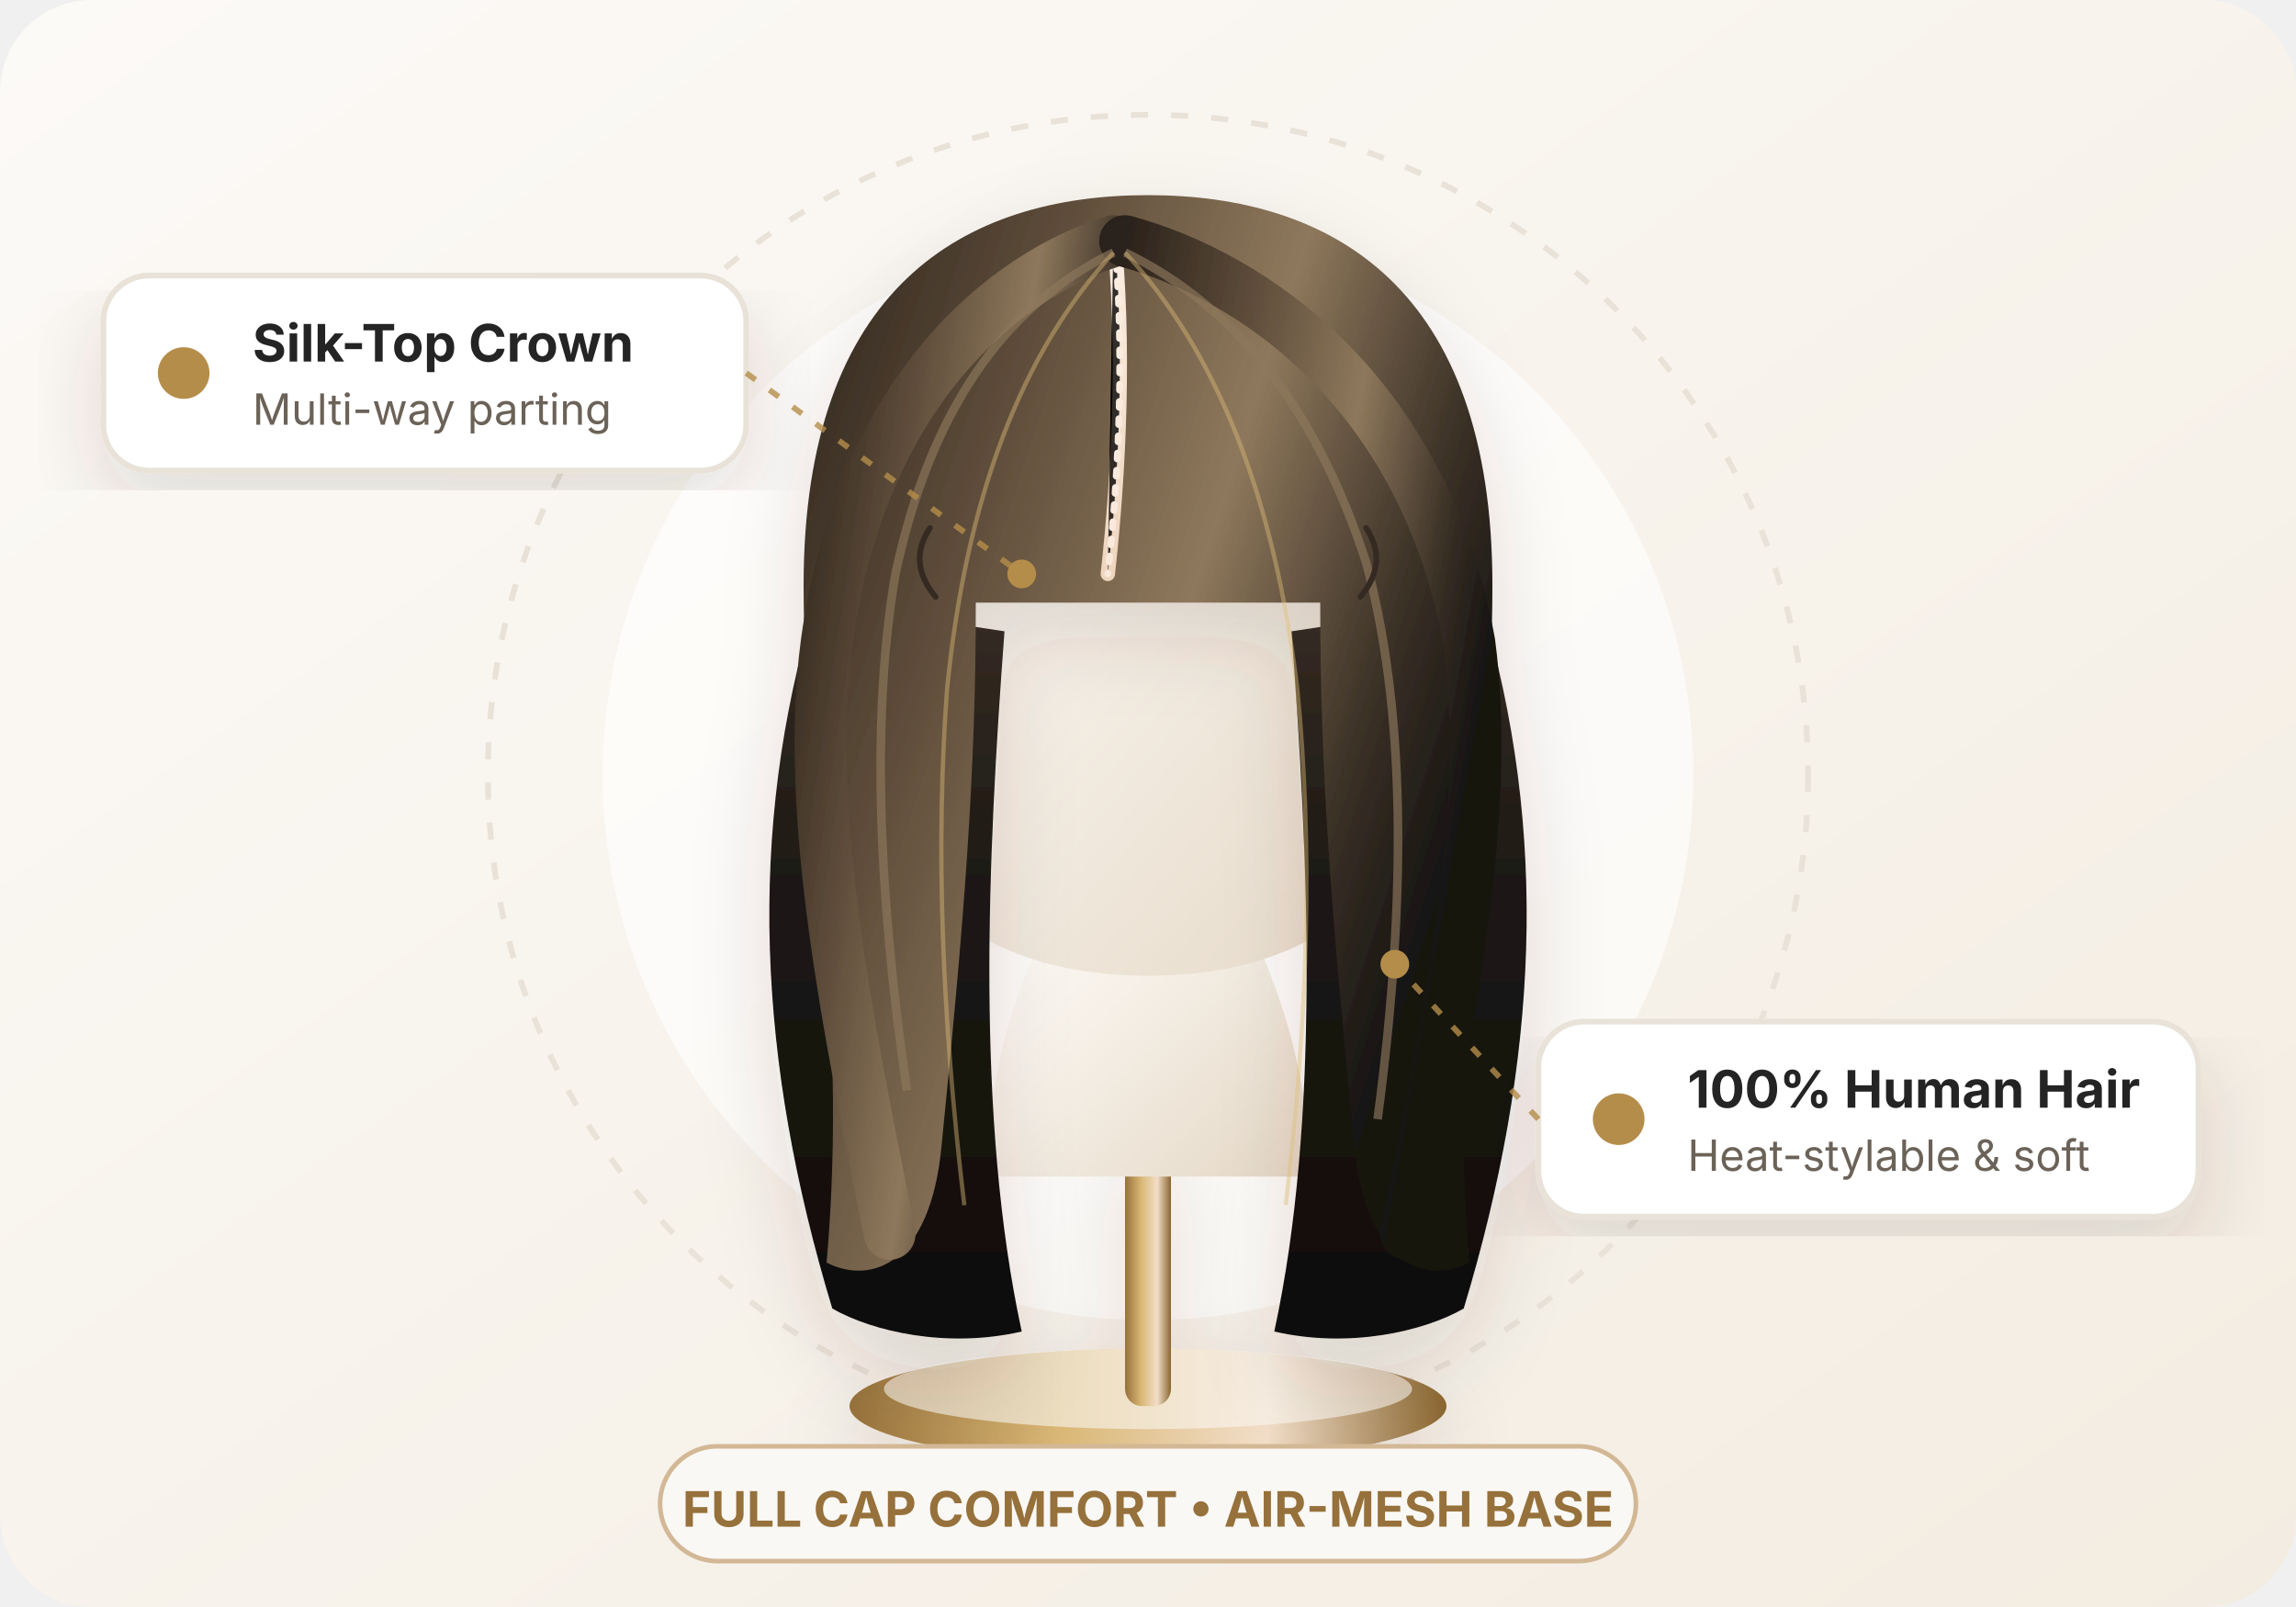
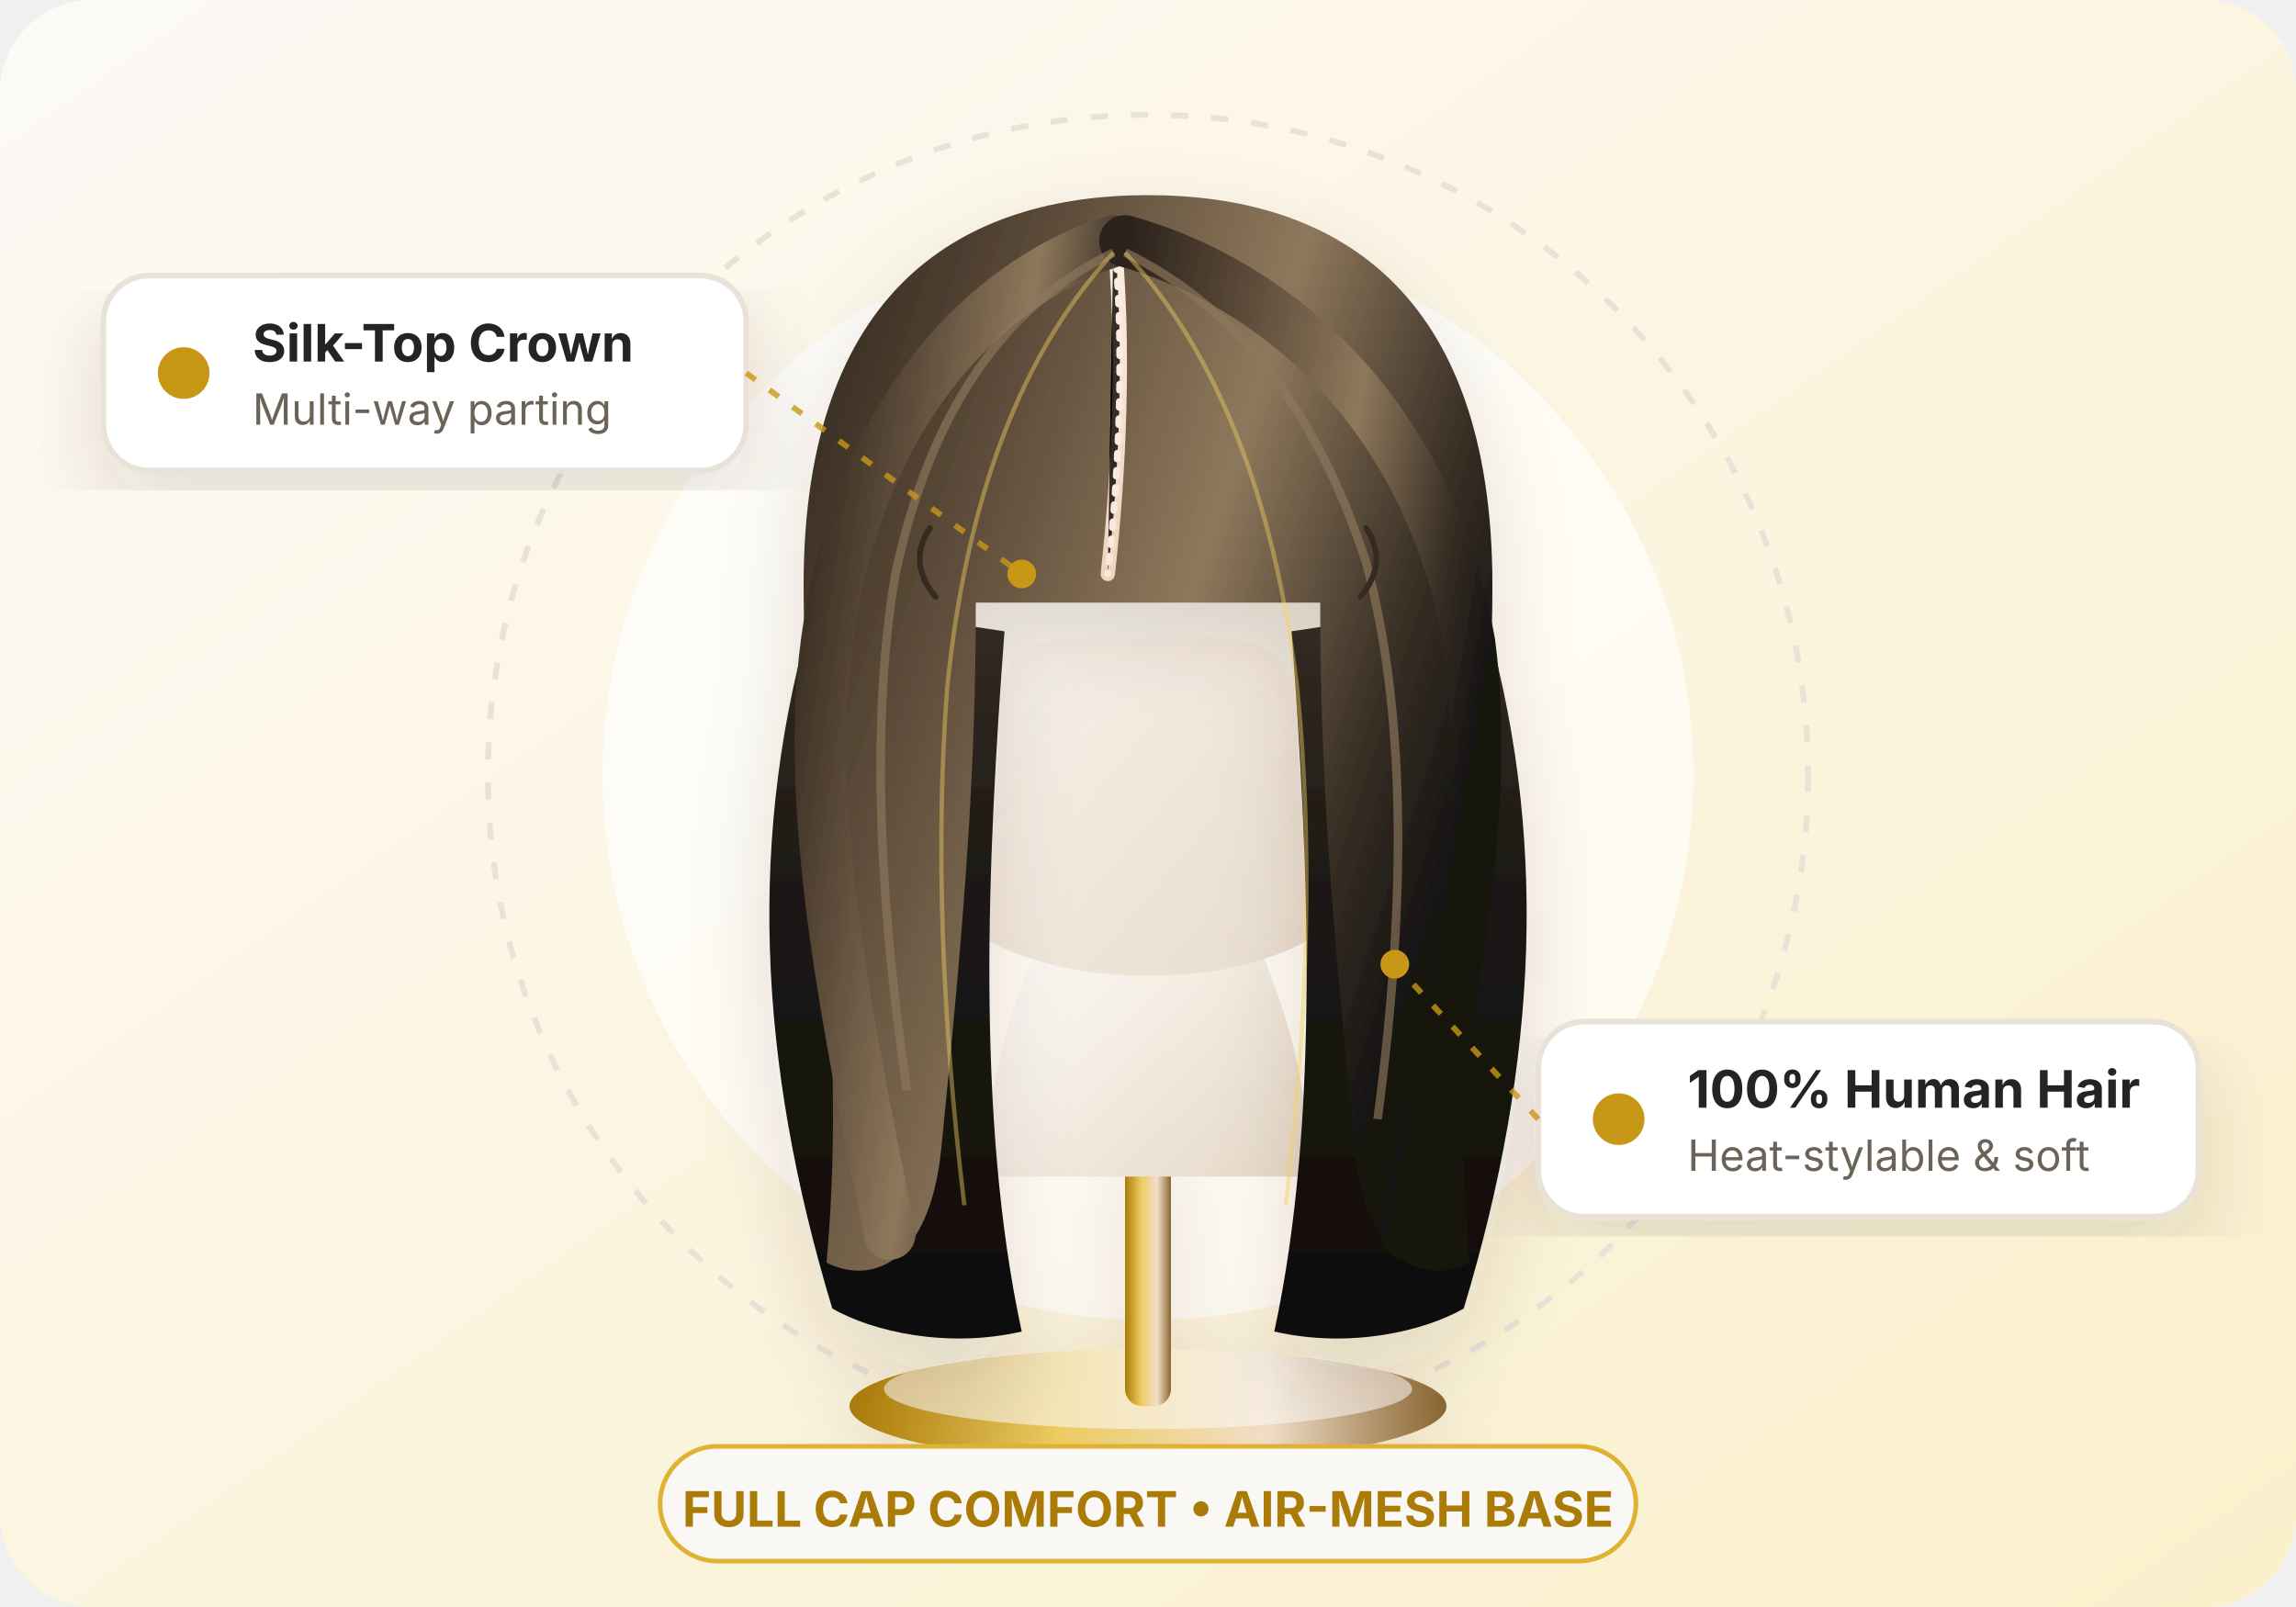
<svg xmlns="http://www.w3.org/2000/svg" viewBox="0 0 400 280" width="100%" height="100%">
  <defs>
    <linearGradient id="wigBgGrad" x1="0%" y1="0%" x2="100%" y2="100%">
      <stop offset="0%" stop-color="#FCFAF7" />
-       <stop offset="100%" stop-color="#F3ECE1" />
+       <stop offset="100%" stop-color="#FBF0CB" />
    </linearGradient>
    <linearGradient id="mannequinGrad" x1="0%" y1="0%" x2="100%" y2="100%">
      <stop offset="0%" stop-color="#FFFDFB" />
      <stop offset="45%" stop-color="#F5EFE6" />
      <stop offset="100%" stop-color="#E4D7C5" />
    </linearGradient>
    <linearGradient id="standGold" x1="0%" y1="0%" x2="100%" y2="0%">
-       <stop offset="0%" stop-color="#96713B" />
-       <stop offset="35%" stop-color="#D9B775" />
+       <stop offset="0%" stop-color="#AB7B08" />
+       <stop offset="35%" stop-color="#ECCB60" />
      <stop offset="70%" stop-color="#F2DEC9" />
      <stop offset="100%" stop-color="#8A6630" />
    </linearGradient>
    <linearGradient id="hairDarkBase" x1="0%" y1="0%" x2="0%" y2="100%">
      <stop offset="0%" stop-color="#362C23" />
      <stop offset="40%" stop-color="#1C1814" />
      <stop offset="100%" stop-color="#0F0D0B" />
    </linearGradient>
    <linearGradient id="hairSilkSheen" x1="0%" y1="0%" x2="100%" y2="50%">
      <stop offset="0%" stop-color="#2B221B" />
      <stop offset="30%" stop-color="#5C4B39" />
      <stop offset="60%" stop-color="#8E785C" />
      <stop offset="85%" stop-color="#3A3026" />
      <stop offset="100%" stop-color="#151311" />
    </linearGradient>
    <linearGradient id="silkScalp" x1="0%" y1="0%" x2="0%" y2="100%">
      <stop offset="0%" stop-color="#FCEEE2" />
      <stop offset="100%" stop-color="#EED5BE" />
    </linearGradient>
    <filter id="wigDropShadow" x="-10%" y="-10%" width="120%" height="120%">
      <feDropShadow dx="0" dy="6" stdDeviation="7" flood-color="#4A3828" flood-opacity="0.14" />
    </filter>
  </defs>
  <rect width="400" height="280" rx="16" fill="url(#wigBgGrad)" />
  <circle cx="200" cy="135" r="95" fill="#FFFFFF" fill-opacity="0.65" />
  <circle cx="200" cy="135" r="115" fill="none" stroke="#E8E2D8" stroke-dasharray="3 4" stroke-width="1" />
  <g filter="url(#wigDropShadow)">
    <ellipse cx="200" cy="245" rx="52" ry="10" fill="url(#standGold)" />
    <ellipse cx="200" cy="242" rx="46" ry="7" fill="#FAF6F0" opacity="0.6" />
    <rect x="196" y="195" width="8" height="50" rx="3" fill="url(#standGold)" />
  </g>
  <path d="M 172 205 C 172 178 182 165 186 150 L 214 150 C 218 165 228 178 228 205 Z" fill="url(#mannequinGrad)" />
  <path d="M 148 115 C 148 68 172 45 200 45 C 228 45 252 68 252 115 C 252 152 232 170 200 170 C 168 170 148 152 148 115 Z" fill="url(#mannequinGrad)" />
  <g filter="url(#wigDropShadow)">
    <path d="M 142 105 C 130 145 132 185 145 228 C 152 232 165 235 178 232 C 170 195 172 150 175 110 Z" fill="url(#hairDarkBase)" />
    <path d="M 258 105 C 270 145 268 185 255 228 C 248 232 235 235 222 232 C 230 195 228 150 225 110 Z" fill="url(#hairDarkBase)" />
    <path d="M 140 102 C 140 50 168 34 200 34 C 232 34 260 50 260 102 C 260 140 252 175 256 220 C 248 224 238 220 236 200 C 232 160 230 135 230 105 C 215 105 185 105 170 105 C 170 135 168 160 164 200 C 162 220 152 224 144 220 C 148 175 140 140 140 102 Z" fill="url(#hairSilkSheen)" />
    <path d="M 194 40 C 196 60 195 82 193 100" stroke="url(#silkScalp)" stroke-width="2.5" stroke-linecap="round" />
    <path d="M 194 40 C 196 60 195 82 193 100" stroke="#FCEEE2" stroke-width="1.2" stroke-linecap="round" stroke-dasharray="1 2" opacity="0.8" />
    <path d="M 194 42 C 175 48 150 68 144 112 C 140 142 148 180 155 215" fill="none" stroke="url(#hairSilkSheen)" stroke-width="9" stroke-linecap="round" />
    <path d="M 196 42 C 218 48 248 68 256 112 C 260 142 252 180 245 215" fill="none" stroke="url(#hairSilkSheen)" stroke-width="9" stroke-linecap="round" />
    <path d="M 194 44 Q 165 58 156 100 Q 150 135 158 190" fill="none" stroke="#8E785C" stroke-width="1.5" opacity="0.65" />
-     <path d="M 194 44 Q 170 70 165 120 Q 162 160 168 210" fill="none" stroke="#D9B775" stroke-width="0.75" opacity="0.45" />
+     <path d="M 194 44 Q 170 70 165 120 Q 162 160 168 210" fill="none" stroke="#ECCB60" stroke-width="0.75" opacity="0.45" />
    <path d="M 196 44 Q 225 58 238 98 Q 248 135 240 195" fill="none" stroke="#8E785C" stroke-width="1.5" opacity="0.65" />
-     <path d="M 196 44 Q 220 70 226 120 Q 230 160 224 210" fill="none" stroke="#D9B775" stroke-width="0.75" opacity="0.45" />
+     <path d="M 196 44 Q 220 70 226 120 Q 230 160 224 210" fill="none" stroke="#ECCB60" stroke-width="0.75" opacity="0.45" />
    <path d="M 162 92 Q 158 98 163 104" fill="none" stroke="#362C23" stroke-width="1" stroke-linecap="round" />
    <path d="M 238 92 Q 242 98 237 104" fill="none" stroke="#362C23" stroke-width="1" stroke-linecap="round" />
  </g>
  <g transform="translate(18, 48)">
    <rect width="112" height="34" rx="8" fill="#FFFFFF" stroke="#E8E2D8" stroke-width="1" filter="url(#wigDropShadow)" />
-     <circle cx="14" cy="17" r="4.5" fill="#B58D4A" />
+     <circle cx="14" cy="17" r="4.5" fill="#C99716" />
    <text x="26" y="15" font-family="system-ui, -apple-system, sans-serif" font-size="9" font-weight="700" fill="#242424">Silk-Top Crown</text>
    <text x="26" y="26" font-family="system-ui, -apple-system, sans-serif" font-size="7.5" fill="#6B6258">Multi-way parting</text>
-     <line x1="112" y1="17" x2="160" y2="52" stroke="#B58D4A" stroke-width="1" stroke-dasharray="2 3" opacity="0.8" />
-     <circle cx="160" cy="52" r="2.5" fill="#B58D4A" />
+     <line x1="112" y1="17" x2="160" y2="52" stroke="#C99716" stroke-width="1" stroke-dasharray="2 3" opacity="0.8" />
+     <circle cx="160" cy="52" r="2.5" fill="#C99716" />
  </g>
  <g transform="translate(268, 178)">
    <rect width="115" height="34" rx="8" fill="#FFFFFF" stroke="#E8E2D8" stroke-width="1" filter="url(#wigDropShadow)" />
-     <circle cx="14" cy="17" r="4.5" fill="#B58D4A" />
+     <circle cx="14" cy="17" r="4.5" fill="#C99716" />
    <text x="26" y="15" font-family="system-ui, -apple-system, sans-serif" font-size="9" font-weight="700" fill="#242424">100% Human Hair</text>
    <text x="26" y="26" font-family="system-ui, -apple-system, sans-serif" font-size="7.5" fill="#6B6258">Heat-stylable &amp; soft</text>
-     <line x1="0" y1="17" x2="-25" y2="-10" stroke="#B58D4A" stroke-width="1" stroke-dasharray="2 3" opacity="0.8" />
-     <circle cx="-25" cy="-10" r="2.5" fill="#B58D4A" />
+     <line x1="0" y1="17" x2="-25" y2="-10" stroke="#C99716" stroke-width="1" stroke-dasharray="2 3" opacity="0.8" />
+     <circle cx="-25" cy="-10" r="2.5" fill="#C99716" />
  </g>
  <g transform="translate(115, 252)">
-     <rect width="170" height="20" rx="10" fill="#FAF8F4" stroke="#D3B896" stroke-width="0.8" />
-     <text x="85" y="14" font-family="system-ui, -apple-system, sans-serif" font-size="8.5" font-weight="700" fill="#96713B" text-anchor="middle">
+     <rect width="170" height="20" rx="10" fill="#FAF8F4" stroke="#DFB233" stroke-width="0.8" />
+     <text x="85" y="14" font-family="system-ui, -apple-system, sans-serif" font-size="8.5" font-weight="700" fill="#AB7B08" text-anchor="middle">
      FULL CAP COMFORT • AIR-MESH BASE
    </text>
  </g>
</svg>
